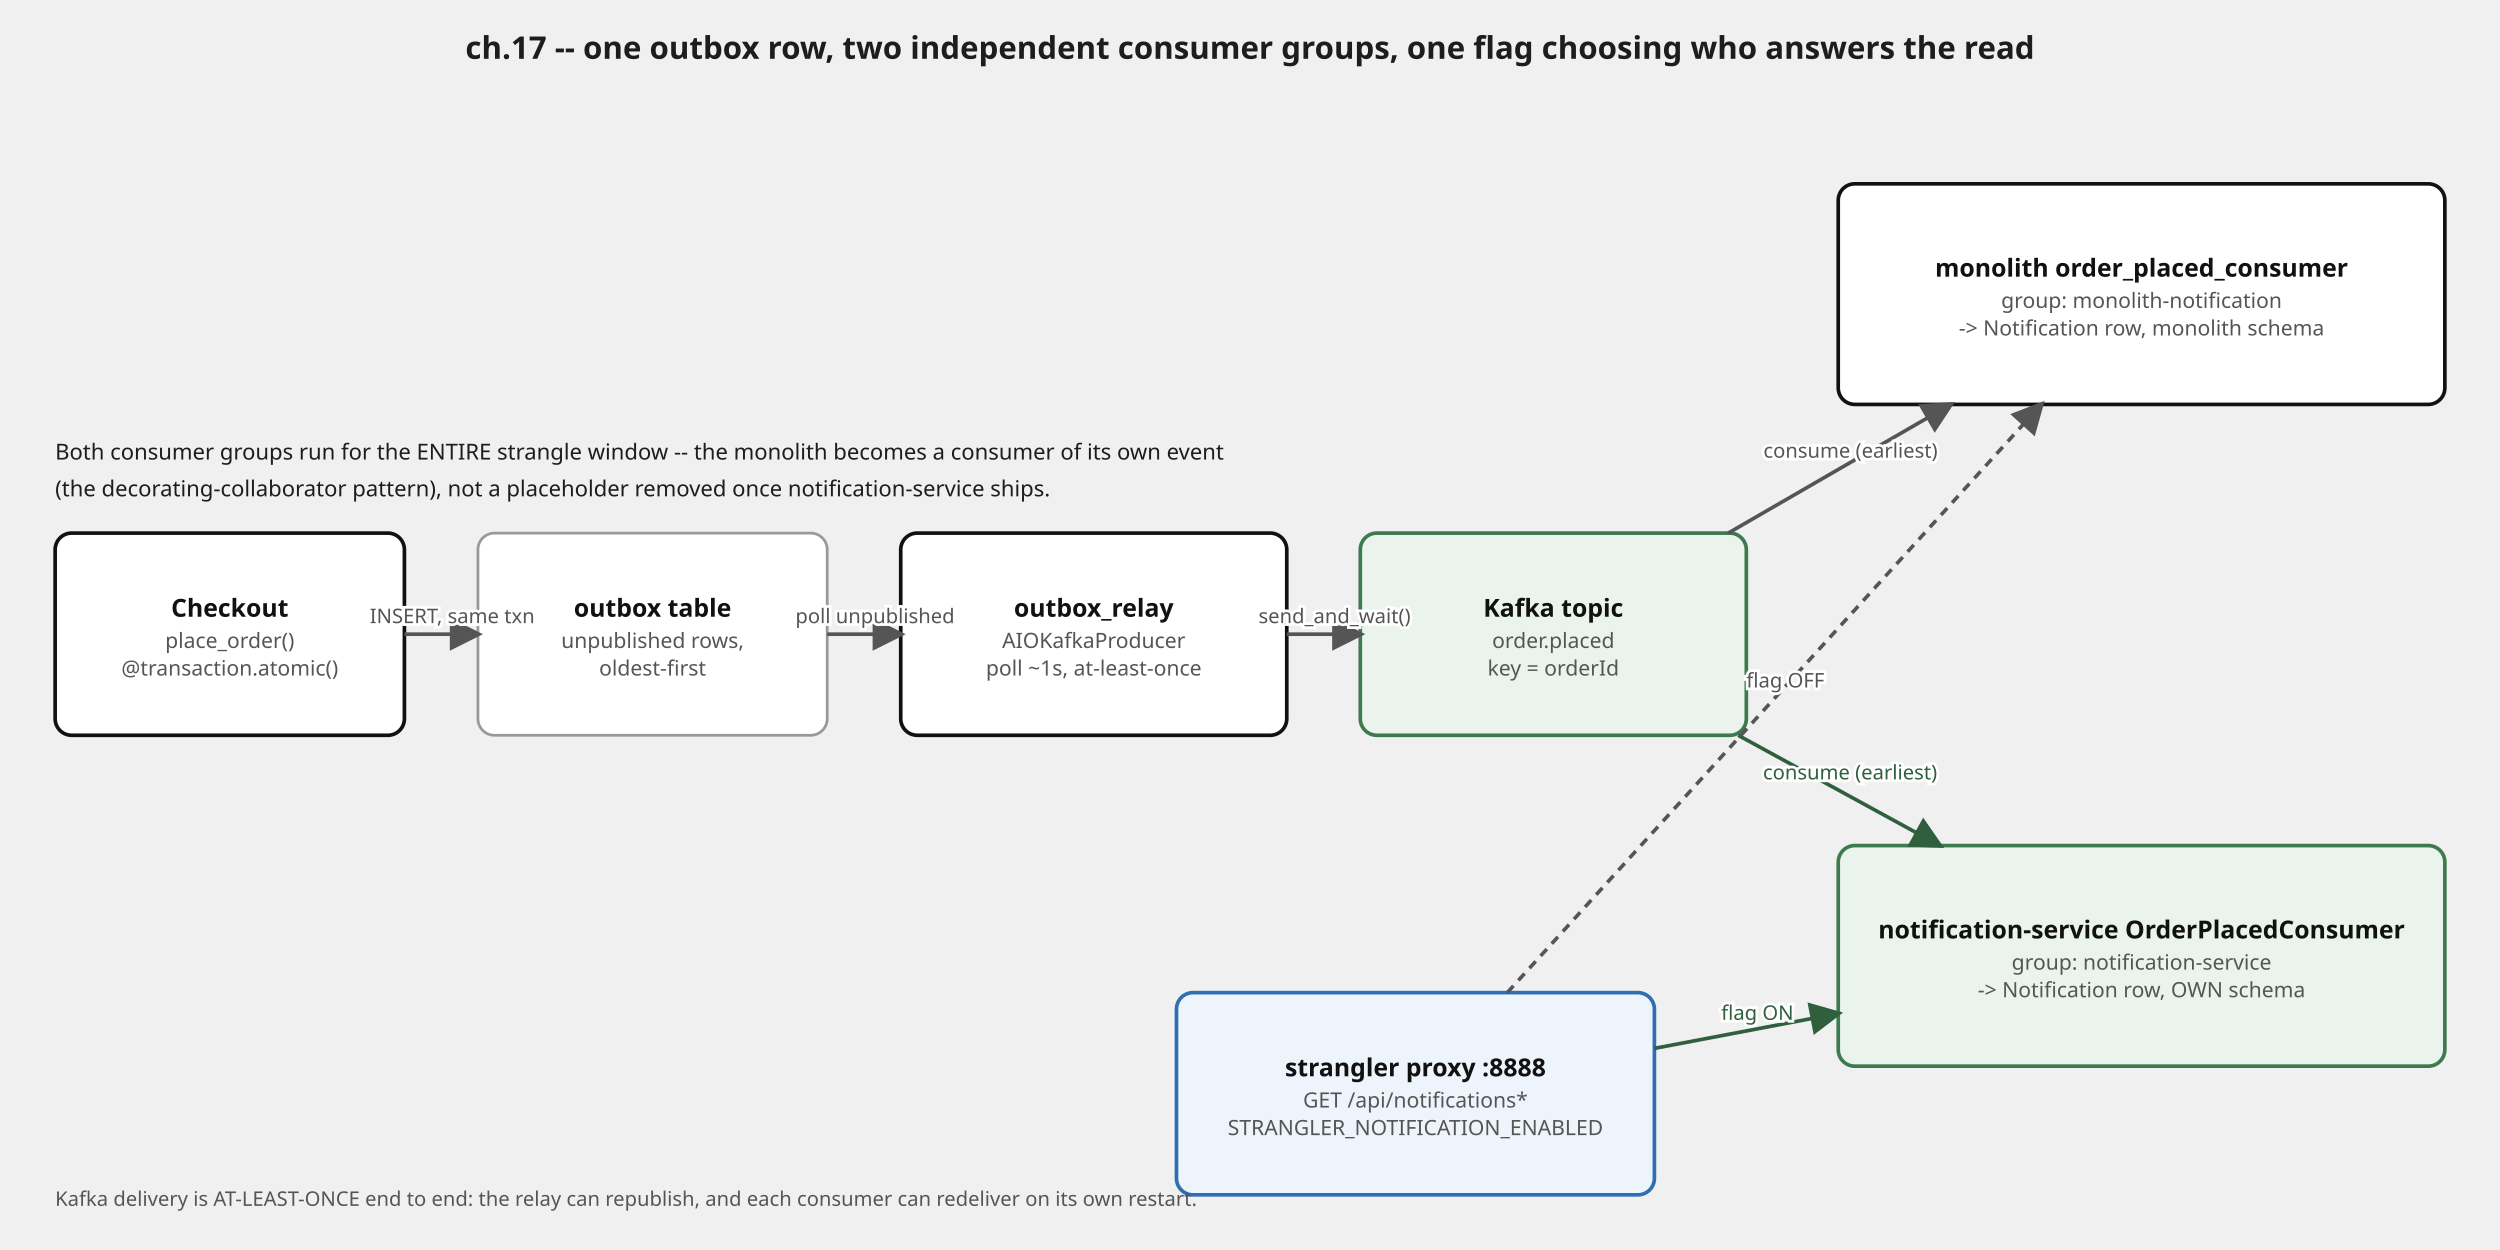
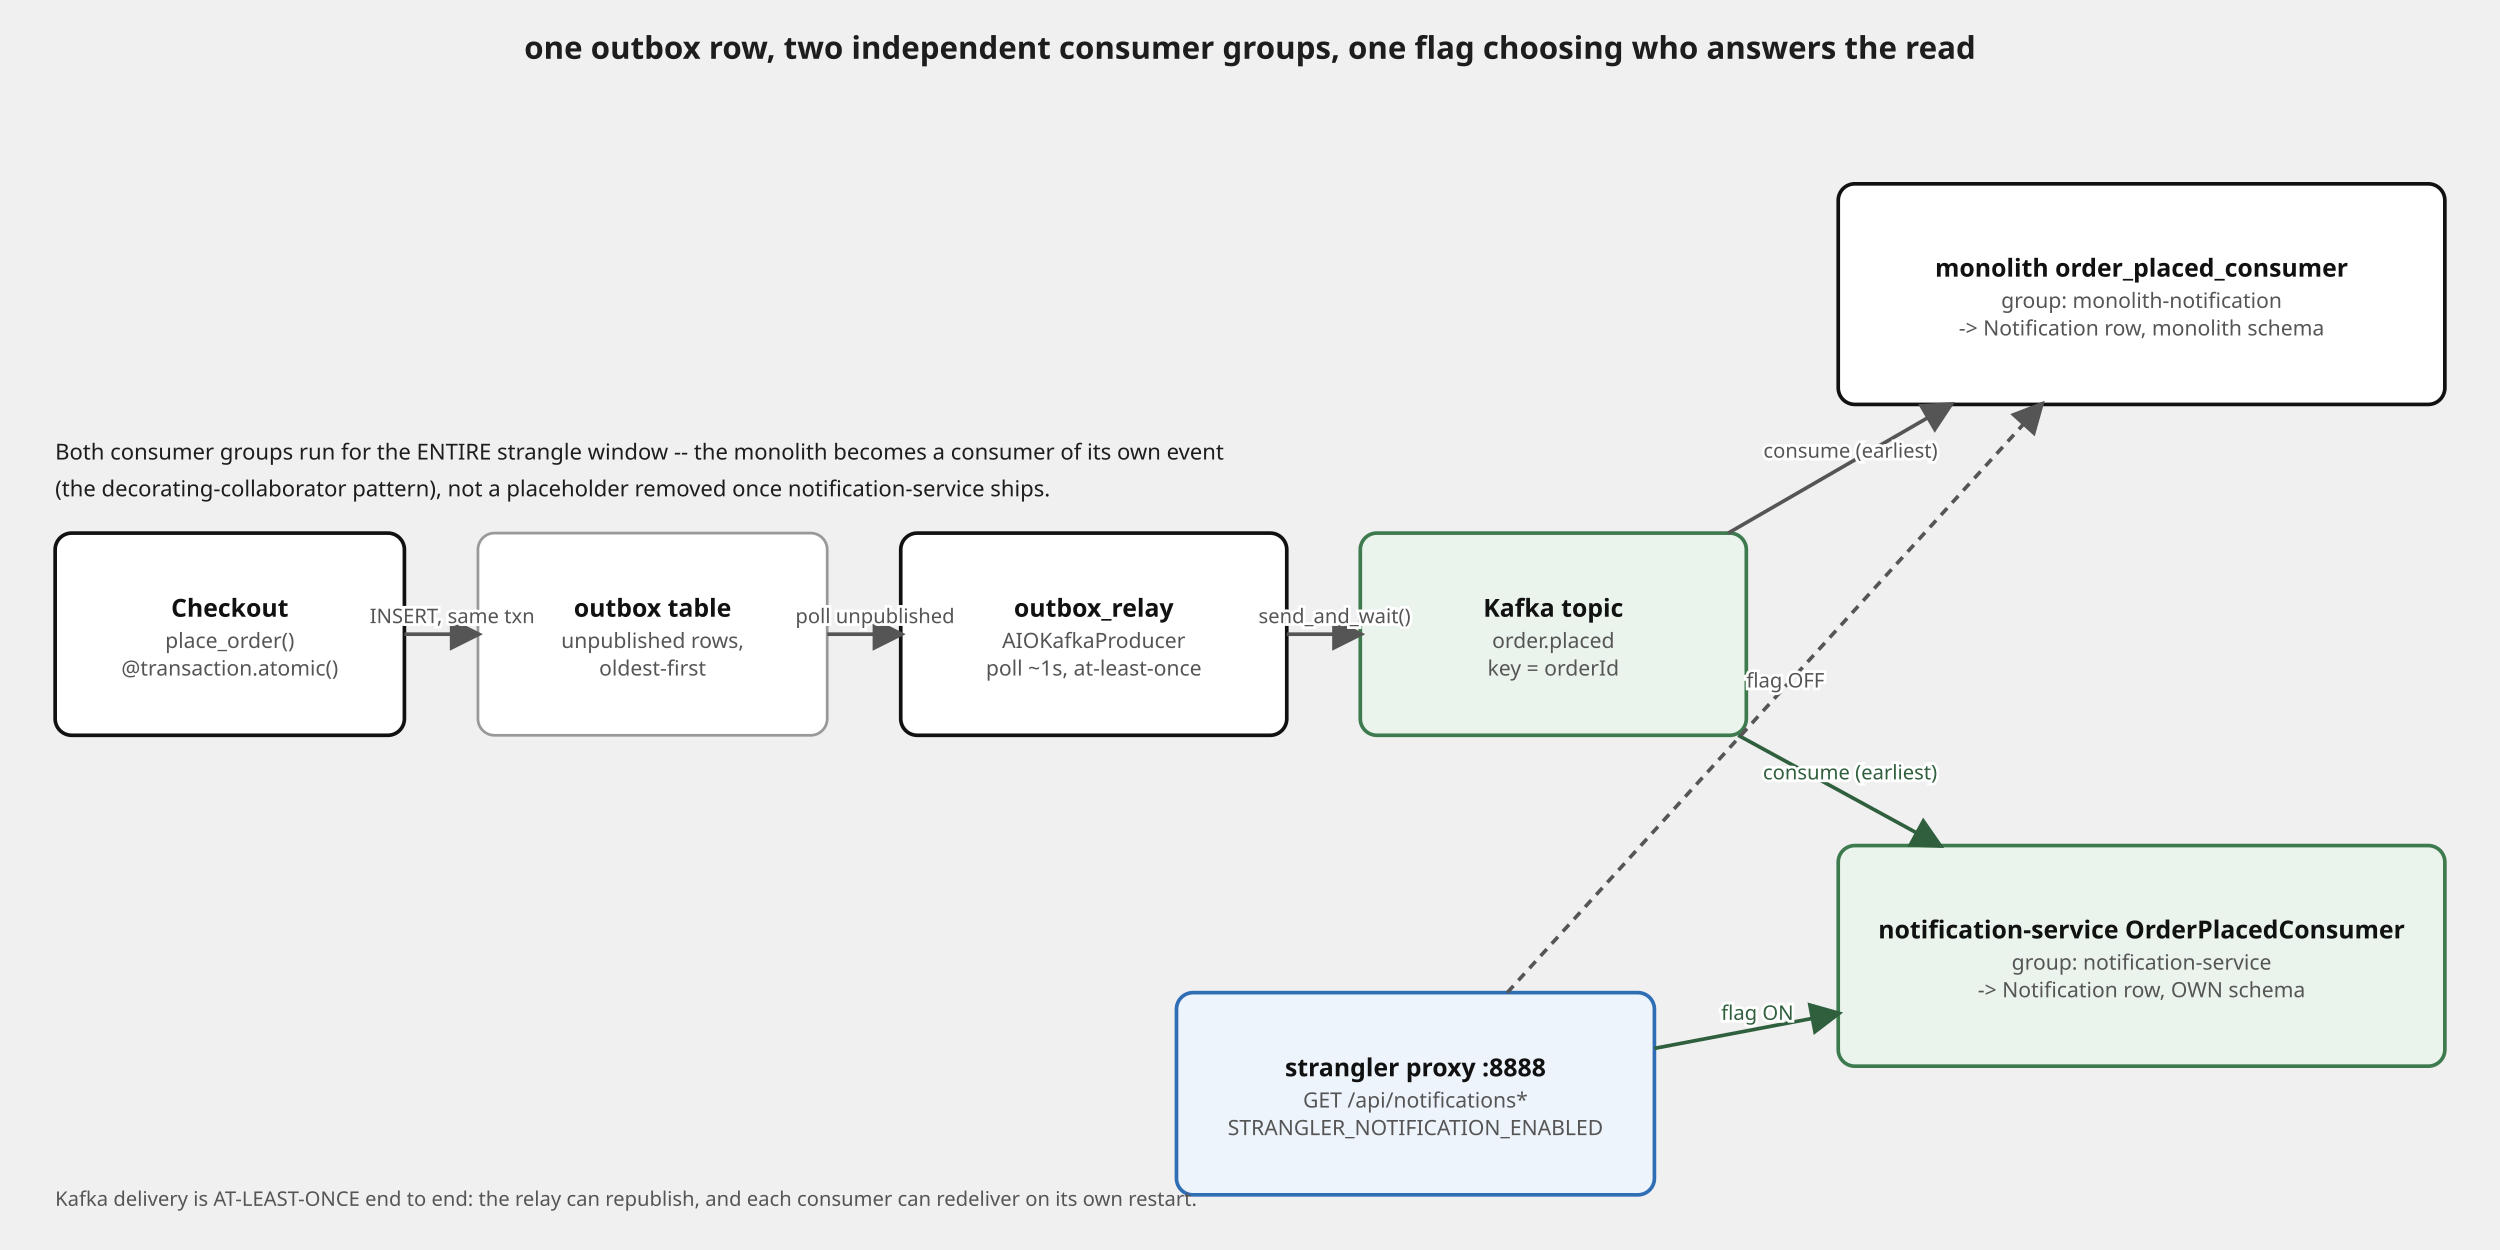
<svg xmlns="http://www.w3.org/2000/svg" viewBox="0 0 1360 680" font-family="'Red Hat Text', system-ui, sans-serif" role="img">
  <defs>
    <marker id="a" viewBox="0 0 10 10" refX="8.5" refY="5" markerWidth="9" markerHeight="9" orient="auto-start-reverse">
      <path d="M0,0 L10,5 L0,10 z" fill="#555" />
    </marker>
    <marker id="am" viewBox="0 0 10 10" refX="8.5" refY="5" markerWidth="9" markerHeight="9" orient="auto-start-reverse">
      <path d="M0,0 L10,5 L0,10 z" fill="#2f5f3d" />
    </marker>
  </defs>
  <rect x="30" y="290" width="190" height="110" rx="9" fill="#ffffff" stroke="#111111" stroke-width="2" />
  <text x="125.0" y="335.5" font-size="13.5" font-weight="700" fill="#111111" text-anchor="middle">Checkout</text>
  <text x="125.0" y="352.5" font-size="11.5" fill="#555555" text-anchor="middle">place_order()</text>
  <text x="125.0" y="367.5" font-size="11.5" fill="#555555" text-anchor="middle">@transaction.atomic()</text>
  <rect x="260" y="290" width="190" height="110" rx="9" fill="#ffffff" stroke="#999999" stroke-width="1.5" />
  <text x="355.0" y="335.5" font-size="13.5" font-weight="700" fill="#111111" text-anchor="middle">outbox table</text>
  <text x="355.0" y="352.5" font-size="11.5" fill="#555555" text-anchor="middle">unpublished rows,</text>
  <text x="355.0" y="367.5" font-size="11.5" fill="#555555" text-anchor="middle">oldest-first</text>
  <rect x="490" y="290" width="210" height="110" rx="9" fill="#ffffff" stroke="#111111" stroke-width="2" />
  <text x="595.0" y="335.5" font-size="13.5" font-weight="700" fill="#111111" text-anchor="middle">outbox_relay</text>
  <text x="595.0" y="352.5" font-size="11.5" fill="#555555" text-anchor="middle">AIOKafkaProducer</text>
  <text x="595.0" y="367.5" font-size="11.5" fill="#555555" text-anchor="middle">poll ~1s, at-least-once</text>
  <rect x="740" y="290" width="210" height="110" rx="9" fill="#eaf4ec" stroke="#3d7a4e" stroke-width="2" />
  <text x="845.0" y="335.5" font-size="13.5" font-weight="700" fill="#111111" text-anchor="middle">Kafka topic</text>
  <text x="845.0" y="352.5" font-size="11.5" fill="#555555" text-anchor="middle">order.placed</text>
  <text x="845.0" y="367.5" font-size="11.5" fill="#555555" text-anchor="middle">key = orderId</text>
  <rect x="1000" y="100" width="330" height="120" rx="9" fill="#ffffff" stroke="#111111" stroke-width="2" />
  <text x="1165.0" y="150.5" font-size="13.5" font-weight="700" fill="#111111" text-anchor="middle">monolith order_placed_consumer</text>
  <text x="1165.0" y="167.5" font-size="11.5" fill="#555555" text-anchor="middle">group: monolith-notification</text>
  <text x="1165.0" y="182.5" font-size="11.5" fill="#555555" text-anchor="middle">-&gt; Notification row, monolith schema</text>
  <rect x="1000" y="460" width="330" height="120" rx="9" fill="#eaf4ec" stroke="#3d7a4e" stroke-width="2" />
  <text x="1165.0" y="510.5" font-size="13.5" font-weight="700" fill="#111111" text-anchor="middle">notification-service OrderPlacedConsumer</text>
  <text x="1165.0" y="527.5" font-size="11.5" fill="#555555" text-anchor="middle">group: notification-service</text>
  <text x="1165.0" y="542.5" font-size="11.5" fill="#555555" text-anchor="middle">-&gt; Notification row, OWN schema</text>
  <rect x="640" y="540" width="260" height="110" rx="9" fill="#eef4fb" stroke="#2f6db5" stroke-width="2" />
  <text x="770.0" y="585.5" font-size="13.5" font-weight="700" fill="#111111" text-anchor="middle">strangler proxy :8888</text>
  <text x="770.0" y="602.5" font-size="11.5" fill="#555555" text-anchor="middle">GET /api/notifications*</text>
  <text x="770.0" y="617.5" font-size="11.5" fill="#555555" text-anchor="middle">STRANGLER_NOTIFICATION_ENABLED</text>
  <path d="M220.0,345.0 L260.0,345.0" fill="none" stroke="#555" stroke-width="2" marker-end="url(#a)" />
  <text x="246.0" y="339.0" font-size="11" fill="#ffffff" stroke="#ffffff" stroke-width="3" paint-order="stroke" text-anchor="middle">INSERT, same txn</text>
  <text x="246.0" y="339.0" font-size="11" fill="#555" text-anchor="middle">INSERT, same txn</text>
  <path d="M450.0,345.0 L490.0,345.0" fill="none" stroke="#555" stroke-width="2" marker-end="url(#a)" />
  <text x="476.0" y="339.0" font-size="11" fill="#ffffff" stroke="#ffffff" stroke-width="3" paint-order="stroke" text-anchor="middle">poll unpublished</text>
  <text x="476.0" y="339.0" font-size="11" fill="#555" text-anchor="middle">poll unpublished</text>
  <path d="M700.0,345.0 L740.0,345.0" fill="none" stroke="#555" stroke-width="2" marker-end="url(#a)" />
  <text x="726.0" y="339.0" font-size="11" fill="#ffffff" stroke="#ffffff" stroke-width="3" paint-order="stroke" text-anchor="middle">send_and_wait()</text>
  <text x="726.0" y="339.0" font-size="11" fill="#555" text-anchor="middle">send_and_wait()</text>
  <path d="M940.135,290.0 L1061.216,220.0" fill="none" stroke="#555" stroke-width="2" marker-end="url(#a)" />
  <text x="1006.676" y="249.0" font-size="11" fill="#ffffff" stroke="#ffffff" stroke-width="3" paint-order="stroke" text-anchor="middle">consume (earliest)</text>
  <text x="1006.676" y="249.0" font-size="11" fill="#555" text-anchor="middle">consume (earliest)</text>
  <path d="M945.571,400.0 L1055.286,460.0" fill="none" stroke="#2f5f3d" stroke-width="2" marker-end="url(#am)" />
  <text x="1006.429" y="424.0" font-size="11" fill="#ffffff" stroke="#ffffff" stroke-width="3" paint-order="stroke" text-anchor="middle">consume (earliest)</text>
  <text x="1006.429" y="424.0" font-size="11" fill="#2f5f3d" text-anchor="middle">consume (earliest)</text>
  <path d="M819.943,540.0 L1110.517,220.0" fill="none" stroke="#555" stroke-width="2" stroke-dasharray="5 4" marker-end="url(#a)" />
  <text x="971.23" y="374.0" font-size="11" fill="#ffffff" stroke="#ffffff" stroke-width="3" paint-order="stroke" text-anchor="middle">flag OFF</text>
  <text x="971.23" y="374.0" font-size="11" fill="#555" text-anchor="middle">flag OFF</text>
  <path d="M900.0,570.316 L1000.0,551.329" fill="none" stroke="#2f5f3d" stroke-width="2" marker-end="url(#am)" />
  <text x="956.0" y="554.823" font-size="11" fill="#ffffff" stroke="#ffffff" stroke-width="3" paint-order="stroke" text-anchor="middle">flag ON</text>
  <text x="956.0" y="554.823" font-size="11" fill="#2f5f3d" text-anchor="middle">flag ON</text>
-   <text x="680.0" y="32" font-size="17" fill="#1d1d1d" text-anchor="middle" font-weight="700">ch.17 -- one outbox row, two independent consumer groups, one flag choosing who answers the read</text>
+   <text x="680.0" y="32" font-size="17" fill="#1d1d1d" text-anchor="middle" font-weight="700">one outbox row, two independent consumer groups, one flag choosing who answers the read</text>
  <text x="30" y="250" font-size="12" fill="#1d1d1d" text-anchor="start">Both consumer groups run for the ENTIRE strangle window -- the monolith becomes a consumer of its own event</text>
  <text x="30" y="270" font-size="12" fill="#1d1d1d" text-anchor="start">(the decorating-collaborator pattern), not a placeholder removed once notification-service ships.</text>
  <text x="30" y="656" font-size="11" fill="#555555" text-anchor="start">Kafka delivery is AT-LEAST-ONCE end to end: the relay can republish, and each consumer can redeliver on its own restart.</text>
</svg>
